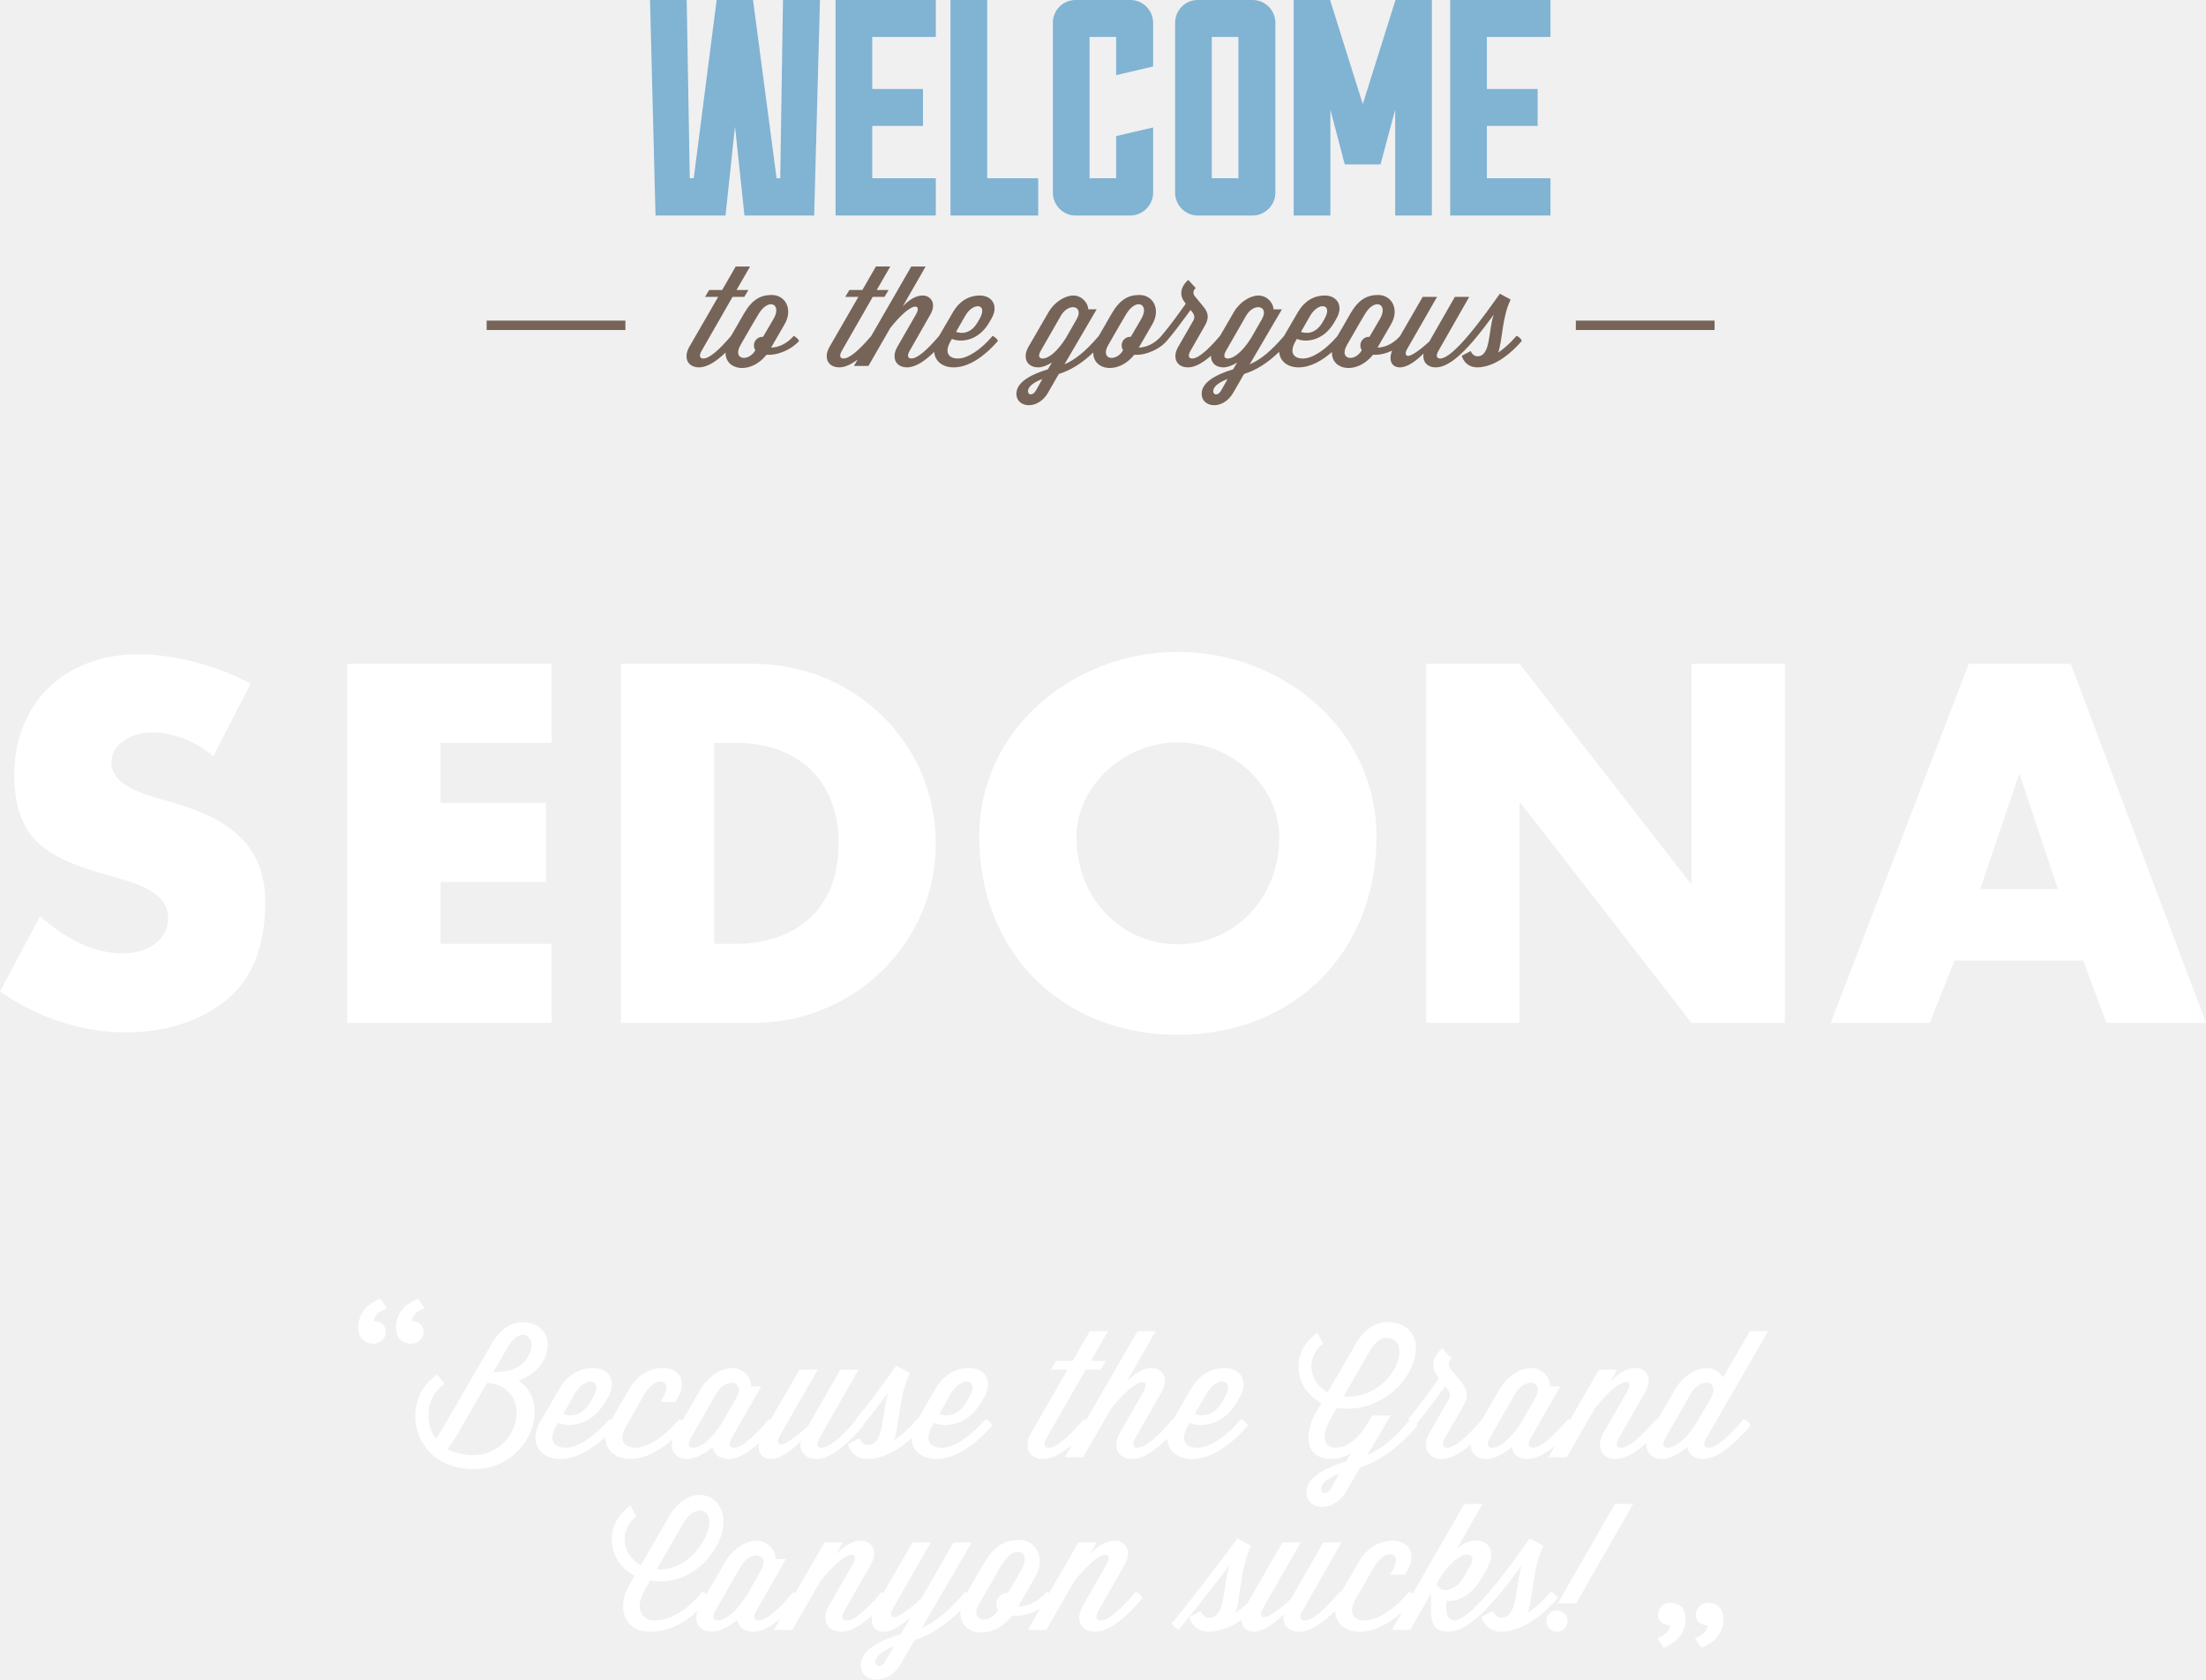
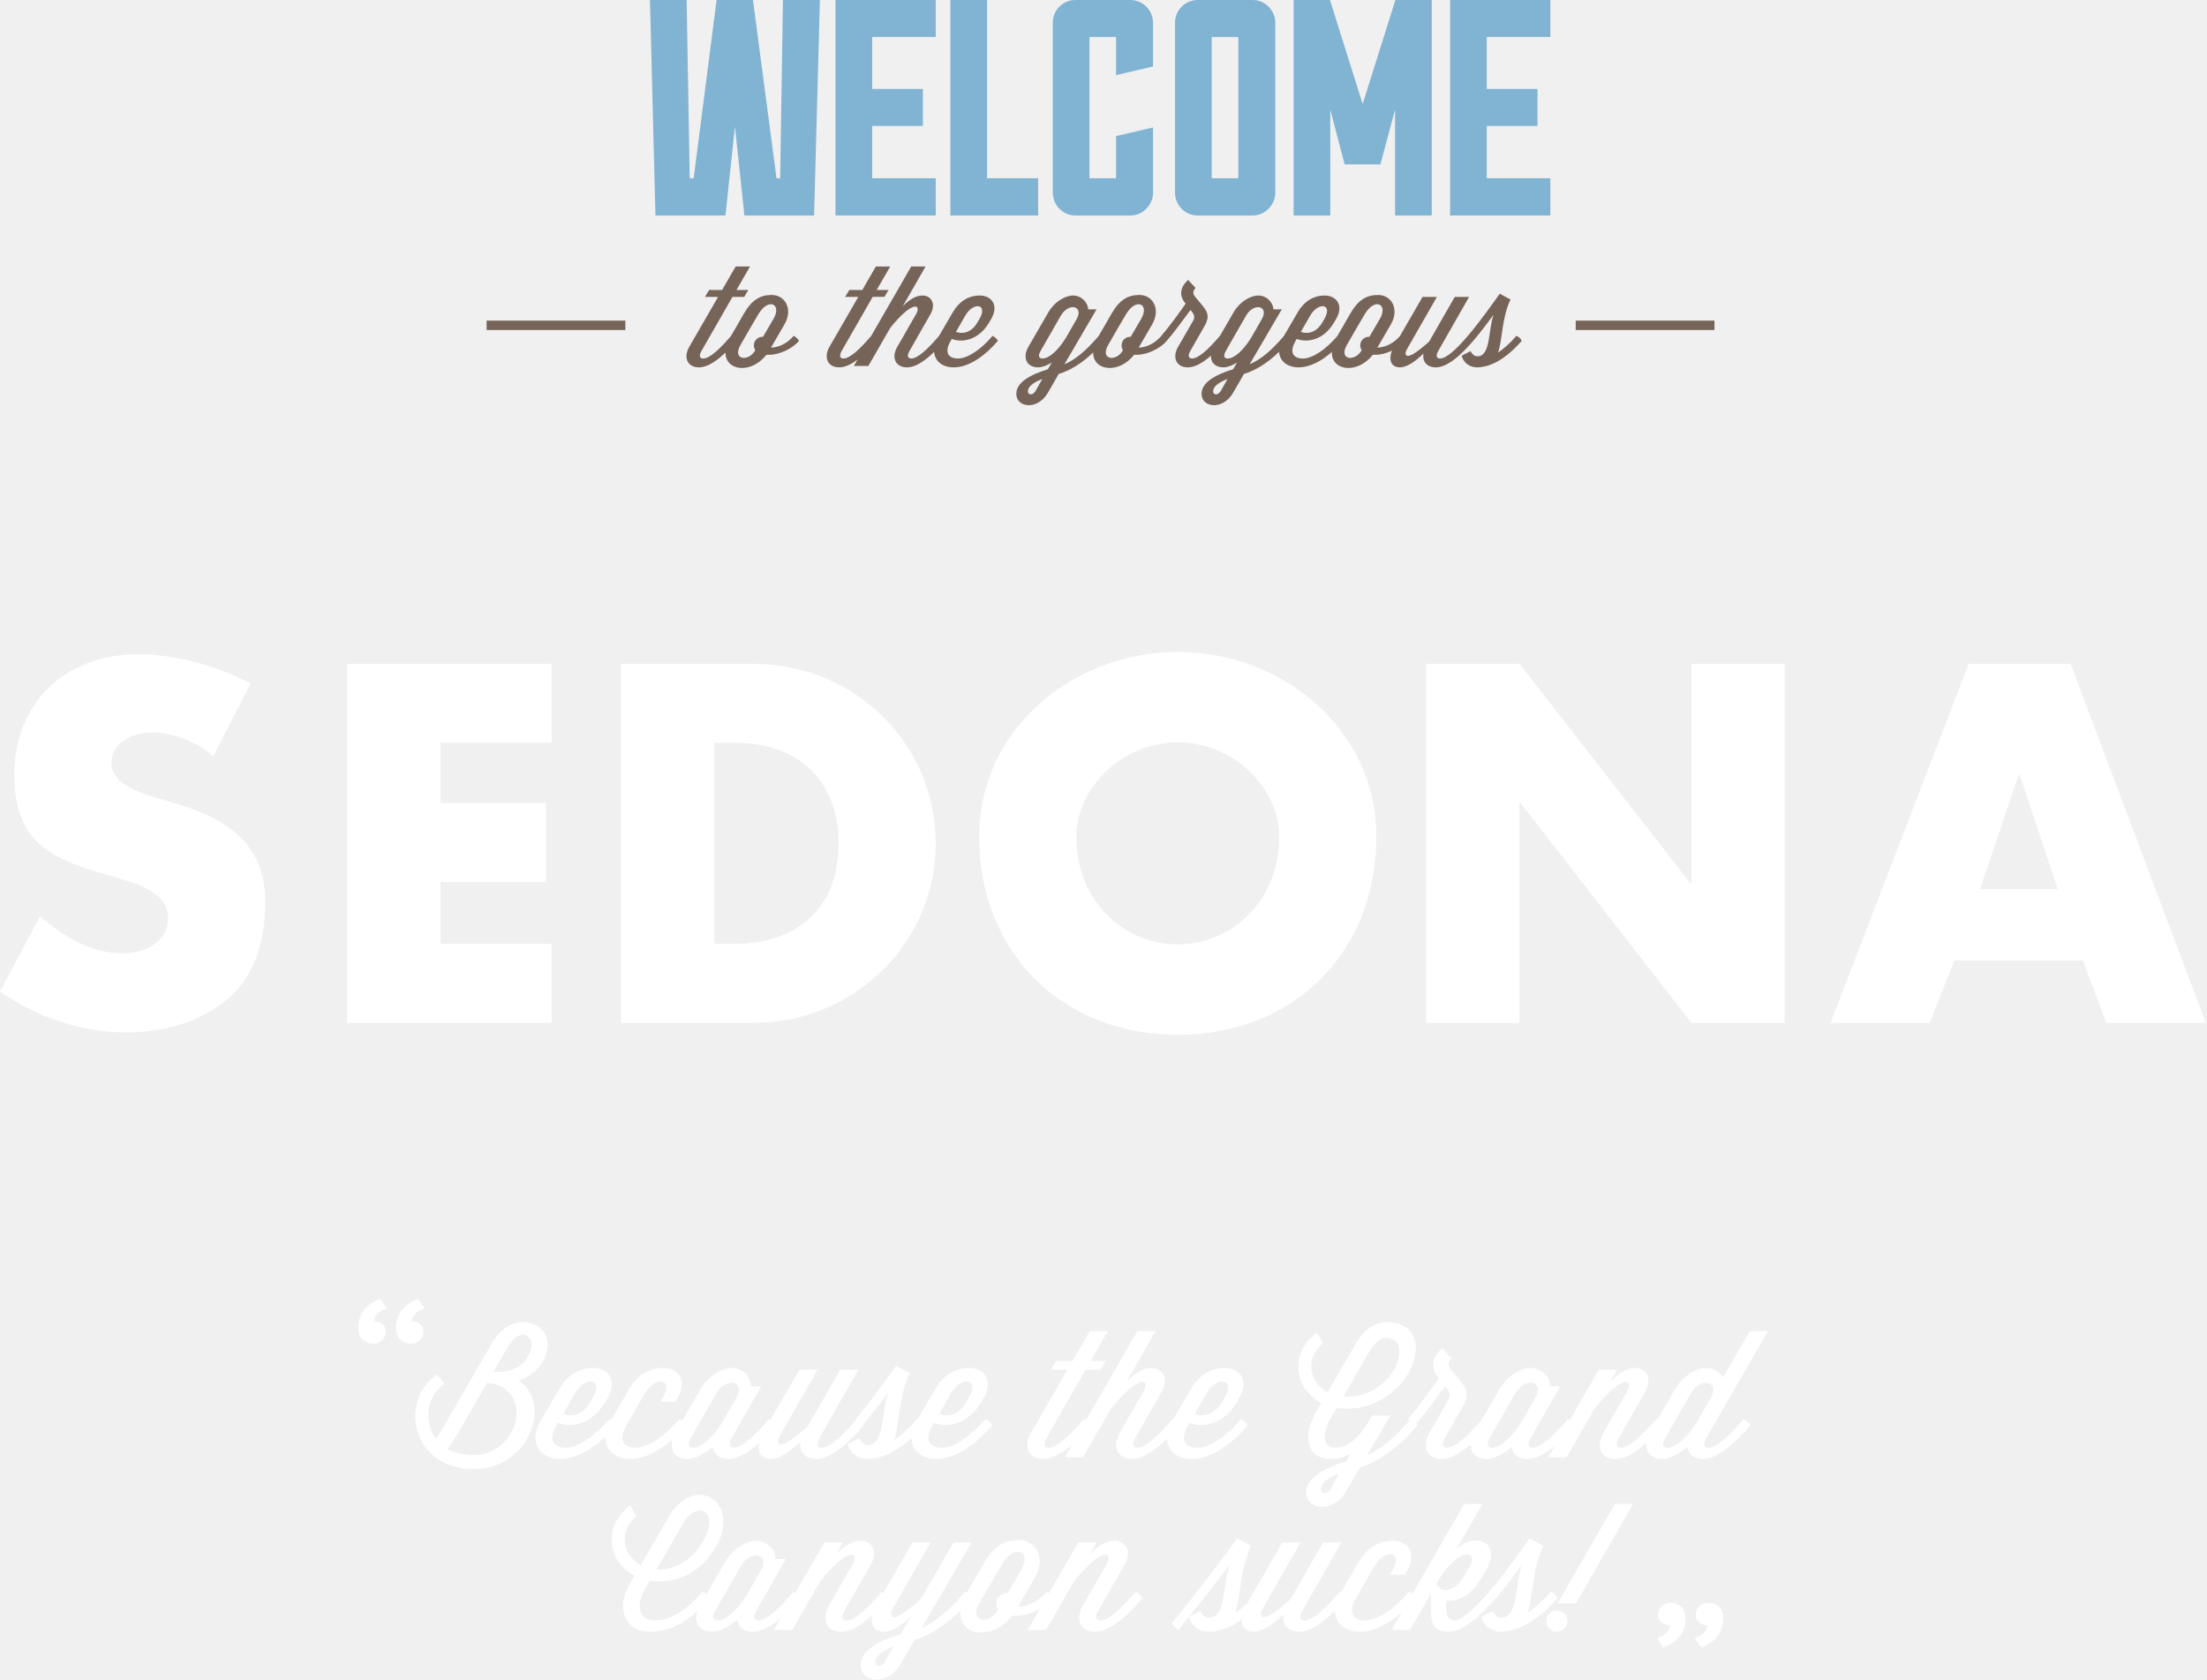
- <svg xmlns="http://www.w3.org/2000/svg" version="1.1" id="Layer_1" x="0px" y="0px" width="459.754px" height="350.074px" viewBox="0 0 459.754 350.074" enable-background="new 0 0 459.754 350.074" xml:space="preserve">
+ <svg xmlns="http://www.w3.org/2000/svg" version="1.1" id="text-sedona-index" x="0px" y="0px" viewBox="0 0 460 350" enable-background="new 0 0 459.754 350.074" xml:space="preserve">
  <g>
    <path fill="#766458" d="M165.422,70.001l-0.203,0.229c-1.353,1.469-3.022,2.188-4.521,2.217l2.822-4.865 c1.813-3.139,0.144-6.104-2.679-6.104c-2.303,0-4.088,0.92-5.815,3.916l-1.468,2.562l-1.227,2.098l-0.154,0.177 c-2.159,2.506-4.262,4.491-5.586,4.491c-0.662,0-1.037-0.461-0.346-1.641l6.422-11.201h2.446l0.864-1.44h-2.477l2.822-4.893h-2.994 l-2.822,4.895h-2.707l-0.864,1.44h2.735l-6.019,10.423c-1.267,2.217-0.374,4.262,2.044,4.262c1.739,0,3.662-1.309,5.512-3.084 c-0.006,3.816,5.297,4.562,8.539,0.463h0.661c1.785,0,4.606-1.094,6.134-2.907C166.342,70.634,165.825,70.174,165.422,70.001z M159.03,70.204h-0.145c-0.979,0-1.756,0.806-1.756,1.785c0,0.373,0.115,0.72,0.289,1.009l-0.029,0.057 c-1.411,2.419-4.838,1.958-3.053-1.151l2.274-3.944l1.44-2.447c2.102-3.569,4.98-2.159,3.166,0.95L159.03,70.204z" />
    <path fill="#766458" d="M206.877,70.001l-0.201,0.229c-2.16,2.506-4.924,4.491-7.025,4.491c-1.844,0-2.938-1.151-1.555-3.569 l0.287-0.52c1.93,0.807,5.558,0.432,7.804-3.455l0.432-0.749c1.612-2.764,0.058-4.837-2.39-4.837c-2.419,0-4.348,1.268-5.615,3.455 l-2.906,4.984l-0.173,0.199c-2.159,2.504-4.261,4.49-5.586,4.49c-0.661,0-1.036-0.461-0.346-1.641l4.319-7.571c1.295-2.274,0.059-3.916-1.612-3.916c-1.296,0-2.679,0.72-4.175,2.274l4.779-8.32h-2.994l-8.354,14.492l-0.168,0.191 c-2.159,2.506-4.261,4.491-5.586,4.491c-0.662,0-1.037-0.461-0.345-1.641l6.42-11.201h2.447l0.864-1.44h-2.476l2.822-4.893h-2.994 l-2.822,4.895h-2.706l-0.864,1.44h2.735l-6.019,10.423c-1.267,2.217-0.373,4.262,2.045,4.262c1.213,0,2.517-0.639,3.821-1.627 l-0.771,1.338h3.022l4.55-7.916c4.606-5.789,6.65-5.039,5.354-2.822l-3.888,6.767c-1.267,2.218-0.373,4.263,2.045,4.263 c1.781,0,3.757-1.375,5.646-3.217c0.145,1.864,1.653,3.217,4.055,3.217c3.396,0,6.766-2.649,9.242-5.529 C207.799,70.634,207.281,70.174,206.877,70.001z M201.176,65.797c1.729-2.965,4.781-2.477,2.996,0.634l-0.433,0.749 c-1.438,2.447-3.368,2.391-4.491,1.987L201.176,65.797z" />
    <path fill="#766458" d="M316.047,70.001l-0.201,0.229c-1.096,1.295-2.42,2.447-3.601,3.254c0.95-2.851,0.749-7.228,2.593-11.057 l-2.246-1.209c-1.238,1.699-3.944,5.615-6.651,8.782l0.001,0.001l-0.201,0.229c-2.158,2.506-4.261,4.491-5.586,4.491 c-0.662,0-1.036-0.461-0.345-1.641l6.392-11.201h-2.994l-5.326,9.3c-2.274,2.072-4.031,3.225-4.606,2.965 c-0.749-0.315,0-1.438,0.374-2.072l5.845-10.192H296.5l-4.695,8.124l-0.197,0.227c-1.354,1.469-3.023,2.188-4.521,2.217 l2.821-4.865c1.813-3.139,0.146-6.104-2.678-6.104c-2.304,0-4.089,0.92-5.815,3.916l-1.469,2.562l-1.227,2.097l-0.154,0.178 c-2.159,2.506-4.924,4.491-7.025,4.491c-1.843,0-2.938-1.151-1.555-3.569l0.288-0.52c1.929,0.807,5.558,0.432,7.803-3.455 l0.433-0.749c1.611-2.764,0.058-4.837-2.391-4.837c-2.419,0-4.348,1.268-5.615,3.455l-2.904,4.984l-0.174,0.199 c-2.477,2.851-4.606,4.691-6.969,5.699l6.709-11.459h-1.757c0-1.238-1.267-2.879-3.138-2.879c-1.612,0-3.858,1.268-5.126,3.455 l-2.871,4.957c-0.002-0.001-0.005-0.003-0.007-0.004l-0.201,0.23c-2.159,2.504-4.262,4.49-5.586,4.49 c-0.662,0-1.036-0.461-0.346-1.641l2.994-5.241c1.036-1.813,0.547-2.879-0.433-4.06l-1.67-2.017 c-0.433-0.547-0.433-1.151,0.173-1.728l-1.555-1.699c-1.699,1.525-1.844,3.225-0.777,4.607l0.26,0.346 c-1.324,1.872-3.109,4.404-5.068,6.709L242.059,70l-0.2,0.229c-1.354,1.467-3.022,2.188-4.521,2.217l2.82-4.866 c1.814-3.138,0.145-6.104-2.678-6.104c-2.303,0-4.088,0.922-5.814,3.916l-1.47,2.562l-1.228,2.101l-0.152,0.175 c-2.477,2.851-4.607,4.691-6.969,5.699l6.709-11.459h-1.756c0-1.238-1.267-2.879-3.139-2.879c-1.611,0-3.857,1.268-5.125,3.455 l-4.203,7.256c-1.268,2.217-0.375,4.262,2.043,4.262c0.836,0,1.844-0.375,2.852-1.008l-0.835,1.41 c-4.031,1.238-6.565,2.879-6.565,5.125c0,2.88,4.405,3.484,6.565-0.201l2.274-3.945c2.396-0.746,4.743-2.155,7.18-4.481 c-0.021,3.832,5.294,4.585,8.539,0.479h0.662c1.785,0,4.607-1.094,6.133-2.908l0,0c1.438-1.67,2.562-3.168,4.951-6.42l0.402,0.49 c0.374,0.489,0.52,1.094,0.174,1.698l-3.168,5.5c-1.268,2.218-0.375,4.263,2.045,4.263c1.518,0,3.176-0.998,4.801-2.431 c-0.049,1.392,0.879,2.431,2.598,2.431c0.835,0,1.843-0.375,2.852-1.009L257,76.966c-4.031,1.238-6.563,2.879-6.563,5.125 c0,2.88,4.405,3.483,6.563-0.201l2.274-3.944c2.44-0.762,4.83-2.215,7.315-4.617c0.133,1.875,1.646,3.236,4.057,3.236 c2.438,0,4.859-1.367,6.947-3.201c-0.117,3.92,5.267,4.721,8.541,0.58h0.662c0.938,0,2.158-0.309,3.33-0.856 c-0.806,2.081-0.063,3.478,1.649,3.478c1.642,0,3.483-1.498,4.923-2.879c-0.288,1.611,0.662,2.879,2.562,2.879c2.477,0,5.326-2.648,7.804-5.528l-0.001-0.001c1.697-1.959,3.195-4.059,4.261-5.469c-1.181,3.108-0.548,8.694-3.397,8.694 c-1.008,0-1.41-1.094-1.41-1.094l-1.872,0.979c0,0,0.547,2.42,3.282,2.42c0.287,0,0.548-0.029,0.834-0.06 c0.029,0,0.059-0.028,0.088-0.028c3.052-0.402,6.074-2.82,8.32-5.441C316.997,70.577,316.478,70.116,316.047,70.001z M273.064,65.797c1.728-2.965,4.778-2.477,2.993,0.634l-0.432,0.749c-1.439,2.447-3.369,2.391-4.492,1.987L273.064,65.797z M215.887,81.403c-0.633,1.123-1.641,0.951-1.641,0.145c0-0.777,0.721-1.67,2.994-2.562L215.887,81.403z M217.27,74.723 c-0.662,0-1.037-0.461-0.346-1.641l4.176-7.285c1.611-2.793,4.809-2.073,3.34,0.634l-2.273,3.974 C220.351,73.313,218.537,74.723,217.27,74.723z M235.667,70.204h-0.145c-0.979,0-1.756,0.806-1.756,1.785 c0,0.373,0.115,0.72,0.287,1.009l-0.028,0.057c-1.41,2.419-4.837,1.958-3.052-1.151l2.273-3.944l1.439-2.447 c2.104-3.569,4.98-2.159,3.168,0.95L235.667,70.204z M254.494,81.403c-0.634,1.123-1.642,0.951-1.642,0.145 c0-0.777,0.72-1.67,2.994-2.562L254.494,81.403z M255.875,74.723c-0.662,0-1.035-0.461-0.346-1.641l4.176-7.285 c1.612-2.793,4.809-2.073,3.34,0.634l-2.274,3.974C258.958,73.313,257.141,74.723,255.875,74.723z M285.415,70.204h-0.145 c-0.979,0-1.756,0.806-1.756,1.785c0,0.373,0.115,0.72,0.287,1.009l-0.028,0.057c-1.41,2.419-4.837,1.958-3.052-1.151l2.273-3.944 l1.439-2.447c2.103-3.569,4.98-2.159,3.168,0.95L285.415,70.204z" />
  </g>
  <rect x="101.422" y="66.823" fill="#766458" width="28.918" height="1.957" />
  <rect x="328.422" y="66.823" fill="#766458" width="28.918" height="1.957" />
  <g>
    <path fill="#81B3D3" d="M163.183,0h7.707l-1.209,44.918h-14.525l-1.975-18.545l-1.975,18.545h-14.589L135.471,0h7.645l0.637,37.152h0.828L149.359,0h7.581l4.906,37.152h0.765L163.183,0z" />
    <path fill="#81B3D3" d="M195.034,37.152v7.766h-20.896V0h20.896v7.7h-13.251v10.844h10.575v7.7h-10.575v10.908H195.034z" />
    <path fill="#81B3D3" d="M216.373,37.152v7.766h-18.283V0h7.646v37.152H216.373z" />
    <path fill="#81B3D3" d="M232.617,28.361l7.708-1.797v13.604c0,2.567-2.166,4.749-4.714,4.749h-11.469 c-2.611,0-4.713-2.182-4.713-4.749V4.749c0-2.632,2.103-4.749,4.713-4.749h11.468c2.548,0,4.714,2.117,4.714,4.749v9.112 l-7.708,1.796V7.7h-5.543v29.452h5.543L232.617,28.361L232.617,28.361z" />
    <path fill="#81B3D3" d="M261.089,0c2.549,0,4.715,2.117,4.715,4.749v35.42c0,2.567-2.166,4.749-4.715,4.749h-11.468 c-2.61,0-4.714-2.182-4.714-4.749V4.749c0-2.631,2.104-4.749,4.714-4.749H261.089z M258.095,7.7h-5.543v29.452h5.543V7.7z" />
    <path fill="#81B3D3" d="M290.837,0h7.58v44.918h-7.645V22.844l-3.059,11.422h-7.453l-2.994-11.422v22.074h-7.646V0h7.581 l6.816,21.688L290.837,0z" />
    <path fill="#81B3D3" d="M323.134,37.152v7.766h-20.896V0h20.896v7.7h-13.252v10.844h10.575v7.7h-10.575v10.908H323.134z" />
  </g>
  <g>
    <path fill="#FFFFFF" d="M44.467,157.61c-3.572-2.979-8.139-4.963-12.902-4.963c-3.572,0-8.338,2.084-8.338,6.253 c0,4.368,5.261,6.055,8.636,7.146l4.964,1.489c10.422,3.077,18.461,8.337,18.461,20.447c0,7.445-1.787,15.088-7.742,20.15 c-5.855,4.963-13.697,7.047-21.24,7.047c-9.43,0-18.661-3.176-26.305-8.537l8.338-15.682c4.865,4.268,10.621,7.742,17.271,7.742 c4.566,0,9.43-2.283,9.43-7.545c0-5.459-7.643-7.344-11.812-8.535c-12.208-3.475-20.249-6.65-20.249-21.143 c0-15.188,10.818-25.112,25.807-25.112c7.543,0,16.775,2.382,23.426,6.154L44.467,157.61z" />
    <path fill="#FFFFFF" d="M91.832,154.831v12.506h21.937v16.479H91.832v12.9h23.127v16.479H72.377v-74.84h42.582v16.477H91.832z" />
    <path fill="#FFFFFF" d="M129.418,138.354h27.594c20.844,0,38.016,16.377,38.016,37.42c0,21.041-17.271,37.42-38.016,37.42h-27.594 V138.354z M148.873,196.718h4.367c11.612,0,21.539-6.352,21.539-20.943c0-13.4-8.834-20.943-21.341-20.943h-4.565V196.718z" />
    <path fill="#FFFFFF" d="M286.874,174.385c0,24.219-17.371,41.292-41.393,41.292c-24.02,0-41.391-17.072-41.391-41.292 c0-22.632,19.852-38.513,41.391-38.513S286.874,151.753,286.874,174.385z M224.34,174.484c0,12.904,9.529,22.333,21.141,22.333 c11.613,0,21.143-9.43,21.143-22.333c0-10.323-9.527-19.752-21.143-19.752C233.868,154.732,224.34,164.162,224.34,174.484z" />
    <path fill="#FFFFFF" d="M297.239,138.354h19.455l35.635,45.758h0.197v-45.758h19.453v74.84h-19.453l-35.635-45.857h-0.197v45.857 h-19.455V138.354z" />
    <path fill="#FFFFFF" d="M407.346,200.192l-5.16,13.002H381.54l28.785-74.84h21.242l28.188,74.84H439.01l-4.863-13.002H407.346z M420.946,161.481h-0.199l-8.039,23.823h16.178L420.946,161.481z" />
  </g>
  <g>
    <path fill="#FFFFFF" d="M108.081,287.741c7.658-2.589,8.242-12.181,0.693-12.181c-2.079,0-4.559,1.459-6.272,4.449L92.29,297.66 c-0.475,0.839-0.947,1.532-1.458,2.151c-2.626-3.61-1.86-9.007,1.823-11.378l-1.532-1.934c-7.95,5.069-5.616,19.693,7.659,19.693 C110.124,306.194,115.375,292.592,108.081,287.741z M98.709,303.276c-2.261,0-4.048-0.511-5.47-1.312 c0.656-0.767,1.312-1.715,1.896-2.699l6.381-11.05l1.021,0.108C111.437,290.185,107.899,303.276,98.709,303.276z M102.793,285.99 l3.063-5.251c2.771-4.776,6.309-1.969,4.412,1.604C108.812,285.078,106.659,285.917,102.793,285.99z" />
    <path fill="#FFFFFF" d="M140.161,300.002c-0.629,2.248,0.572,4.076,3.146,4.076c1.531,0,3.428-0.984,5.25-2.479 c0.184,1.459,1.351,2.479,3.283,2.479c2.02,0,4.234-1.395,6.393-3.357c-0.42,2.048,0.541,3.357,2.41,3.357 c2.08,0,4.414-1.896,6.236-3.646c-0.365,2.042,0.84,3.646,3.246,3.646c3.137,0,6.747-3.354,9.883-7.002 c-0.025-0.05-0.068-0.102-0.101-0.151c2.097-2.438,3.946-5.026,5.269-6.777c-1.496,3.938-0.693,11.014-4.305,11.014 c-1.275,0-1.787-1.386-1.787-1.386l-2.371,1.24c0,0,0.693,3.062,4.157,3.062c0.365,0,0.692-0.037,1.058-0.072 c0.037,0,0.073-0.036,0.109-0.036c2.786-0.368,5.55-2.064,7.943-4.225c0.058,2.495,1.994,4.333,5.145,4.333 c4.303,0,8.57-3.354,11.707-7.002c-0.255-0.511-0.912-1.094-1.422-1.312l-0.255,0.292c-2.735,3.172-6.236,5.688-8.897,5.688 c-2.334,0-3.721-1.459-1.97-4.521l0.365-0.657c2.442,1.021,7.038,0.547,9.883-4.376l0.547-0.948 c2.042-3.501,0.073-6.127-3.026-6.127c-3.063,0-5.508,1.605-7.111,4.376l-3.684,6.318c-0.035-0.012-0.07-0.037-0.104-0.046 l-0.255,0.292c-1.387,1.641-3.063,3.1-4.559,4.121c1.203-3.61,0.948-9.153,3.282-14.004l-2.844-1.532 c-1.568,2.151-4.996,7.111-8.425,11.123c0.033,0.046,0.074,0.091,0.111,0.138l-0.136,0.154c-2.735,3.172-5.397,5.688-7.075,5.688 c-0.838,0-1.312-0.583-0.438-2.079l8.096-14.187h-3.793l-6.747,11.779c-2.881,2.626-5.104,4.084-5.835,3.756 c-0.947-0.401,0-1.823,0.475-2.625l7.402-12.91h-3.793l-6.036,10.446c-0.098-0.061-0.196-0.123-0.288-0.162l-0.255,0.292 c-2.735,3.172-5.397,5.688-7.075,5.688c-0.838,0-1.312-0.583-0.438-2.079l6.127-10.722h-2.152c0.146-1.605-1.494-3.83-3.975-3.83 c-2.042,0-4.887,1.605-6.491,4.376l-3.846,6.637c-0.195-0.151-0.394-0.285-0.577-0.364l-0.255,0.292 c-2.735,3.172-6.236,5.688-8.897,5.688c-2.334,0-3.721-1.459-1.971-4.521l3.902-6.783c2.188-3.756,6.054-3.136,3.791,0.802 l-0.547,0.948h3.101l0.547-0.948c2.042-3.501,0.073-6.127-3.026-6.127c-3.063,0-5.508,1.605-7.111,4.376l-3.77,6.467 c-0.119-0.077-0.236-0.146-0.348-0.194l-0.255,0.292c-2.735,3.172-6.236,5.688-8.897,5.688c-2.335,0-3.721-1.459-1.971-4.521 l0.365-0.657c2.443,1.021,7.039,0.547,9.883-4.376l0.547-0.948c2.042-3.501,0.073-6.127-3.027-6.127 c-3.062,0-5.507,1.605-7.11,4.376l-3.976,6.819c-2.371,4.048-0.328,7.768,4.157,7.768c3.341,0,6.657-2.023,9.442-4.635 c-0.098,2.646,1.865,4.635,5.141,4.635C134.433,304.078,137.509,302.338,140.161,300.002z M198.19,290.439 c2.188-3.756,6.054-3.136,3.791,0.802l-0.547,0.948c-1.822,3.1-4.267,3.027-5.688,2.516L198.19,290.439z M143.999,299.666 l5.288-9.227c2.042-3.538,6.09-2.626,4.229,0.802l-2.953,5.18c-2.297,3.609-4.56,5.323-6.127,5.323 C143.599,301.744,143.124,301.161,143.999,299.666z M119.815,290.439c2.188-3.756,6.054-3.136,3.791,0.802l-0.547,0.948 c-1.822,3.1-4.267,3.027-5.688,2.516L119.815,290.439z" />
    <path fill="#FFFFFF" d="M248.399,304.078c4.303,0,8.571-3.354,11.706-7.002c-0.254-0.511-0.91-1.094-1.422-1.312l-0.254,0.292 c-2.736,3.172-6.236,5.688-8.899,5.688c-2.334,0-3.721-1.459-1.971-4.521l0.365-0.657c2.444,1.021,7.038,0.547,9.883-4.376 l0.547-0.948c2.043-3.501,0.074-6.127-3.027-6.127c-3.061,0-5.505,1.605-7.11,4.376l-3.693,6.336 c-0.037-0.019-0.077-0.048-0.113-0.063l-0.256,0.292c-2.734,3.172-5.396,5.688-7.074,5.688c-0.839,0-1.312-0.583-0.438-2.079 l5.47-9.591c1.642-2.881,0.073-4.96-2.042-4.96c-1.643,0-3.393,0.912-5.288,2.881l6.054-10.54h-3.793l-10.697,18.56 c-0.147-0.104-0.297-0.192-0.434-0.251l-0.256,0.292c-2.735,3.172-5.396,5.688-7.075,5.688c-0.838,0-1.312-0.583-0.438-2.079 l8.133-14.187h3.101l1.095-1.823h-3.137l3.574-6.2h-3.793l-3.574,6.2h-3.428l-1.094,1.823h3.463l-7.622,13.204 c-1.604,2.808-0.474,5.396,2.589,5.396c1.885,0,3.941-1.216,5.962-2.975l-1.504,2.61h3.83l5.762-10.029 c5.835-7.33,8.425-6.382,6.783-3.574l-4.923,8.571c-1.604,2.808-0.475,5.396,2.589,5.396c2.305,0,4.864-1.812,7.304-4.221 C243.365,302.297,245.295,304.078,248.399,304.078z M251.462,290.439c2.188-3.756,6.055-3.136,3.793,0.802l-0.547,0.948 c-1.824,3.1-4.268,3.027-5.69,2.516L251.462,290.439z" />
    <path fill="#FFFFFF" d="M363.417,295.765l-0.256,0.292c-2.732,3.172-5.396,5.688-7.074,5.688c-0.838,0-1.312-0.583-0.438-2.079 l12.838-22.209h-3.793l-5.58,9.628c-0.656-1.058-1.896-1.97-3.465-1.97c-2.043,0-4.887,1.605-6.492,4.376l-3.711,6.406 c-0.08-0.047-0.162-0.101-0.236-0.133l-0.256,0.292c-2.734,3.172-5.396,5.688-7.074,5.688c-0.84,0-1.312-0.583-0.438-2.079 l5.469-9.591c1.643-2.881,0.074-4.96-2.041-4.96c-1.643,0-3.355,0.875-5.252,2.845l1.422-2.479h-3.793l-6.061,10.487 c-0.123-0.081-0.246-0.153-0.361-0.203l-0.256,0.292c-2.734,3.172-5.396,5.688-7.074,5.688c-0.838,0-1.312-0.583-0.438-2.079 l6.127-10.722h-2.152c0.146-1.604-1.494-3.83-3.975-3.83c-2.043,0-4.889,1.605-6.492,4.376l-3.666,6.329l-0.207,0.235 c-2.734,3.172-5.396,5.688-7.074,5.688c-0.838,0-1.312-0.583-0.438-2.079l3.793-6.637c1.312-2.298,0.691-3.646-0.547-5.142 l-2.115-2.554c-0.547-0.692-0.547-1.458,0.219-2.188l-1.969-2.151c-2.152,1.934-2.334,4.084-0.986,5.835l0.33,0.438 c-1.678,2.371-3.939,5.58-6.42,8.497c0.074,0.107,0.164,0.215,0.258,0.321c-3.125,3.593-5.781,5.918-8.762,7.191l4.812-8.242 h-3.793l-0.4,0.657c-2.006,3.537-4.305,6.054-7.258,6.054c-2.59,0-3.062-2.589-0.803-6.455l1.059-1.859 c0.691,0.108,1.387,0.183,2.15,0.183c13.494,0,20.021-18.052,8.135-18.052c-2.08,0-4.561,1.459-6.273,4.449l-5.908,10.175 c-2.225-1.167-3.391-3.282-3.391-5.397c0-1.75,0.803-3.501,2.441-4.776l-1.238-2.226c-2.699,1.934-3.902,4.522-3.902,7.075 c0,3.027,1.715,5.944,4.777,7.549l-1.131,1.97c-2.662,4.595-2.188,9.7,3.174,9.7c1.604,0,2.953-0.474,4.121-1.204l-0.986,1.715 c-5.141,1.567-8.314,3.646-8.314,6.49c0,3.647,5.58,4.413,8.314-0.255l2.918-4.996c3.939-1.239,7.805-3.938,11.963-8.752 c-0.059-0.117-0.143-0.237-0.236-0.356c1.684-1.979,3.113-3.889,5.971-7.775l0.51,0.62c0.475,0.62,0.656,1.386,0.219,2.152 l-4.012,6.963c-1.605,2.808-0.475,5.396,2.59,5.396c1.906,0,3.988-1.244,6.033-3.036c-0.045,1.745,1.148,3.036,3.311,3.036 c1.531,0,3.428-0.984,5.25-2.479c0.184,1.459,1.352,2.479,3.283,2.479c1.816,0,3.791-1.129,5.742-2.785l-1.398,2.421h3.828 l5.799-10.103c5.799-7.257,8.389-6.309,6.746-3.501l-4.922,8.571c-1.604,2.808-0.475,5.396,2.588,5.396 c2.018,0,4.227-1.388,6.381-3.346c-0.201,1.901,1.008,3.346,3.295,3.346c1.531,0,3.428-0.984,5.252-2.479 c0.182,1.459,1.35,2.479,3.281,2.479c3.137,0,6.746-3.354,9.883-7.002C364.585,296.566,363.929,295.982,363.417,295.765z M285.455,281.614c1.131-1.933,2.371-2.771,3.43-2.771c6.018,0,1.787,12.253-8.133,12.253h-0.766L285.455,281.614z M277.396,310.205c-0.801,1.422-2.078,1.204-2.078,0.184c0-0.985,0.875-2.115,3.793-3.246L277.396,310.205z M317.089,296.421 c-2.299,3.609-4.559,5.323-6.127,5.323c-0.84,0-1.312-0.583-0.438-2.079l5.287-9.227c2.043-3.538,6.09-2.626,4.23,0.802 L317.089,296.421z M353.791,296.201c-2.299,3.756-4.633,5.543-6.236,5.543c-0.838,0-1.312-0.583-0.438-2.079l5.287-9.227 c2.043-3.538,6.09-2.626,4.23,0.802h0.035L353.791,296.201z" />
    <path fill="#FFFFFF" d="M236.713,331.764l-0.255,0.293c-2.734,3.172-5.396,5.688-7.074,5.688c-0.84,0-1.312-0.583-0.438-2.079 l5.471-9.591c1.642-2.881,0.072-4.96-2.043-4.96c-1.642,0-3.354,0.875-5.251,2.845l1.422-2.479h-3.793l-6.111,10.574 c-0.166-0.119-0.332-0.226-0.484-0.291l-0.256,0.293c-1.713,1.858-3.829,2.771-5.725,2.808l3.573-6.163 c2.297-3.976,0.183-7.73-3.392-7.73c-2.918,0-5.178,1.167-7.367,4.96l-1.86,3.245l-1.626,2.781 c-0.117-0.075-0.234-0.146-0.343-0.192l-0.255,0.293c-3.137,3.608-5.799,5.942-8.789,7.221l10.395-17.797h-3.793l-6.709,11.67 c-2.918,2.698-5.179,4.193-5.908,3.865c-0.948-0.4,0-1.823,0.474-2.625l7.403-12.91h-3.793l-6.051,10.47 c-0.113-0.071-0.227-0.142-0.332-0.187l-0.255,0.293c-2.735,3.172-5.397,5.688-7.075,5.688c-0.838,0-1.312-0.583-0.438-2.079 l5.47-9.591c1.642-2.881,0.073-4.96-2.042-4.96c-1.641,0-3.355,0.875-5.251,2.845l1.423-2.479h-3.794l-6.062,10.486 c-0.123-0.081-0.246-0.153-0.36-0.203l-0.255,0.293c-2.734,3.172-5.396,5.688-7.075,5.688c-0.838,0-1.312-0.583-0.438-2.079 l6.128-10.721h-2.152c0.146-1.604-1.495-3.83-3.976-3.83c-2.041,0-4.887,1.605-6.49,4.377l-3.918,6.763 c-0.26-0.235-0.559-0.417-0.831-0.49l-0.255,0.293c-2.735,3.172-6.09,5.688-9.848,5.688c-2.588,0-4.156-2.589-1.896-6.455 l1.058-1.859c0.693,0.108,1.387,0.184,2.151,0.184c4.048,0,8.644-2.08,11.634-7.295c1.057-1.859,1.531-3.609,1.531-5.104 c0-3.429-2.225-5.652-5.032-5.652c-2.079,0-4.559,1.459-6.272,4.449l-5.908,10.175c-2.225-1.167-3.393-3.282-3.393-5.397 c0-1.75,0.803-3.501,2.443-4.776l-1.24-2.226c-2.699,1.935-3.902,4.521-3.902,7.075c0,3.026,1.715,5.944,4.777,7.549l-1.13,1.971 c-2.661,4.595-1.094,9.699,4.267,9.699c4.242,0,7.354-1.889,9.969-4.372c-0.826,2.384,0.374,4.372,3.059,4.372 c1.532,0,3.428-0.984,5.252-2.479c0.182,1.459,1.35,2.479,3.281,2.479c1.816,0,3.792-1.129,5.742-2.783l-1.398,2.42h3.829 l5.798-10.103c5.799-7.258,8.389-6.31,6.748-3.502l-4.923,8.568c-1.604,2.809-0.474,5.396,2.589,5.396 c2.041,0,4.282-1.425,6.465-3.423c-0.455,2.086,0.508,3.423,2.397,3.423c1.824,0,3.901-1.531,5.616-3.062l-2.079,3.574 c-5.142,1.53-8.351,3.646-8.351,6.49c0,3.647,5.58,4.413,8.313-0.255l2.917-4.996c3.171-0.998,6.297-2.965,9.562-6.195 c-0.523,5.297,6.533,6.505,10.787,1.126h0.838c1.385,0,3.26-0.523,4.953-1.455l-2.55,4.41h3.83l5.798-10.103 c5.799-7.258,8.389-6.31,6.747-3.502l-4.923,8.571c-1.604,2.809-0.475,5.396,2.59,5.396c3.137,0,6.746-3.354,9.883-7.002 C237.88,332.566,237.224,331.982,236.713,331.764z M142.326,317.614c1.13-1.933,2.371-2.771,3.428-2.771 c1.423,0,2.079,0.947,2.079,2.334c0,3.538-4.303,9.919-10.211,9.919h-0.766L142.326,317.614z M155.681,332.421 c-2.297,3.609-4.559,5.323-6.127,5.323c-0.838,0-1.312-0.583-0.438-2.079l5.288-9.227c2.042-3.537,6.09-2.625,4.229,0.803 L155.681,332.421z M184.532,346.204c-0.803,1.423-2.079,1.204-2.079,0.185c0-0.985,0.912-2.115,3.829-3.246L184.532,346.204z M210.06,332.02h-0.184c-1.24,0-2.225,1.021-2.225,2.262c0,0.475,0.146,0.911,0.365,1.275l-0.037,0.073 c-1.786,3.062-6.127,2.479-3.865-1.459l2.881-4.996l1.823-3.101c2.663-4.521,6.309-2.734,4.012,1.204L210.06,332.02z" />
    <path fill="#FFFFFF" d="M324.621,333.077c-0.219-0.583-0.875-1.167-1.422-1.312l-0.256,0.293c-1.387,1.641-3.064,3.1-4.559,4.12 c1.203-3.61,0.947-9.153,3.281-14.004l-2.846-1.532c-1.566,2.151-4.996,7.111-8.424,11.123c0.006,0.01,0.016,0.018,0.021,0.025 c-0.016-0.007-0.031-0.02-0.047-0.025l-0.254,0.293c-2.736,3.172-5.396,5.688-7.076,5.688c-0.838,0-1.641-0.839-1.641-2.553v-1.568 c2.662,0.328,5.471-1.423,7.258-4.521l1.021-1.75c3.535-6.054-2.227-8.061-6.092-4.521l5.396-9.373h-3.793l-10.816,18.767 c-0.229-0.195-0.475-0.364-0.693-0.459l-0.256,0.293c-2.734,3.172-6.236,5.688-8.898,5.688c-2.334,0-3.719-1.459-1.969-4.521 l3.9-6.783c2.189-3.756,6.055-3.136,3.793,0.803l-0.547,0.948h3.102l0.547-0.948c2.041-3.501,0.072-6.127-3.027-6.127 c-3.062,0-5.508,1.605-7.111,4.377l-3.732,6.404c-0.078-0.047-0.16-0.101-0.234-0.133l-0.256,0.293 c-2.734,3.172-5.396,5.688-7.074,5.688c-0.84,0-1.312-0.583-0.438-2.079l8.096-14.186h-3.793l-6.746,11.779 c-2.883,2.625-5.105,4.084-5.836,3.756c-0.947-0.4,0-1.823,0.475-2.625l7.402-12.91h-3.793l-7.365,12.744 c-0.82,0.746-1.658,1.413-2.449,1.952c1.203-3.61,0.947-9.153,3.281-14.004l-2.844-1.532c-1.568,2.151-10.321,13.75-13.75,17.761 c0.327,0.474,0.876,0.948,1.423,1.313c2.15-2.48,9.372-11.779,10.723-13.566c-1.496,3.938-0.693,11.014-4.305,11.014 c-1.275,0-1.787-1.387-1.787-1.387l-2.37,1.24c0,0,0.692,3.062,4.157,3.062c0.365,0,0.693-0.036,1.059-0.072 c0.035,0,0.072-0.036,0.107-0.036c1.928-0.255,3.842-1.143,5.631-2.379c-0.012,1.542,0.92,2.487,2.51,2.487 c2.076,0,4.412-1.896,6.234-3.646c-0.363,2.043,0.838,3.646,3.246,3.646c2.355,0,4.979-1.893,7.467-4.38 c0.033,2.52,1.975,4.38,5.145,4.38c3.078,0,6.137-1.72,8.775-4.031l-2.113,3.668h3.83l4.34-7.55v3.026 c0,3.245,0.619,4.887,3.682,4.887c3.137,0,6.748-3.354,9.885-7.002c-0.006-0.011-0.018-0.021-0.021-0.034 c0.016,0.013,0.031,0.023,0.047,0.034c2.152-2.479,4.049-5.142,5.396-6.929c-1.494,3.938-0.691,11.014-4.303,11.014 c-1.275,0-1.787-1.387-1.787-1.387l-2.371,1.24c0,0,0.693,3.062,4.158,3.062c0.363,0,0.691-0.036,1.059-0.072 c0.035,0,0.07-0.036,0.107-0.036C317.947,339.458,321.777,336.396,324.621,333.077z M299.433,330.086l1.094-1.896 c4.377-6.091,7.367-4.413,6.018-2.115l-1.822,3.136C303.589,331.181,300.271,332.566,299.433,330.086z" />
    <path fill="#FFFFFF" d="M324.474,335.665c-1.24,0-2.189,0.984-2.189,2.226s0.949,2.188,2.189,2.188 c1.238,0,2.225-0.947,2.225-2.188S325.712,335.665,324.474,335.665z" />
    <polygon fill="#FFFFFF" points="324.656,334.171 328.486,334.171 340.373,313.456 336.582,313.456  " />
  </g>
  <g>
    <path fill="#FFFFFF" d="M80.412,277.581c0,0.293-0.058,0.587-0.169,0.879c-0.113,0.295-0.282,0.56-0.507,0.797 c-0.226,0.236-0.503,0.428-0.829,0.574c-0.327,0.147-0.694,0.221-1.1,0.221c-0.451,0-0.886-0.084-1.303-0.253 c-0.417-0.171-0.771-0.412-1.064-0.729c-0.25-0.293-0.44-0.643-0.575-1.049c-0.136-0.406-0.203-0.834-0.203-1.285 c0-0.855,0.151-1.646,0.457-2.368c0.304-0.722,0.737-1.363,1.302-1.928c0.248-0.248,0.529-0.479,0.846-0.694 c0.315-0.213,0.614-0.394,0.896-0.541c0.281-0.146,0.523-0.264,0.727-0.354c0.203-0.09,0.328-0.146,0.373-0.169l1.353,1.996 c-0.249,0.09-0.524,0.209-0.829,0.354c-0.305,0.147-0.592,0.327-0.861,0.541c-0.271,0.214-0.496,0.468-0.678,0.761 c-0.18,0.293-0.281,0.633-0.304,1.016c0.653,0,1.229,0.191,1.725,0.575C80.164,276.308,80.412,276.86,80.412,277.581z M88.278,277.581c0,0.293-0.057,0.587-0.17,0.879c-0.112,0.293-0.281,0.559-0.506,0.796c-0.227,0.236-0.502,0.429-0.83,0.574 c-0.327,0.147-0.693,0.221-1.1,0.221c-0.451,0-0.885-0.084-1.302-0.253c-0.417-0.17-0.772-0.411-1.065-0.728 c-0.248-0.293-0.439-0.643-0.574-1.049s-0.203-0.834-0.203-1.285c0-0.855,0.152-1.646,0.457-2.368 c0.304-0.722,0.738-1.363,1.302-1.928c0.248-0.248,0.528-0.479,0.847-0.693c0.314-0.214,0.613-0.394,0.896-0.541 c0.282-0.146,0.524-0.265,0.728-0.354s0.327-0.146,0.372-0.169l1.353,1.996c-0.248,0.09-0.523,0.209-0.828,0.354 c-0.305,0.147-0.592,0.327-0.863,0.541s-0.496,0.468-0.676,0.761c-0.182,0.293-0.282,0.632-0.305,1.016 c0.653,0,1.229,0.191,1.725,0.575C88.03,276.308,88.278,276.86,88.278,277.581z" />
  </g>
  <g>
    <path fill="#FFFFFF" d="M353.439,336.523c0-0.294,0.057-0.588,0.168-0.88c0.113-0.294,0.283-0.559,0.508-0.795 c0.227-0.237,0.502-0.43,0.828-0.575c0.328-0.146,0.693-0.22,1.1-0.22c0.451,0,0.887,0.085,1.303,0.253 c0.418,0.17,0.771,0.412,1.064,0.729c0.25,0.293,0.441,0.644,0.576,1.048c0.135,0.406,0.203,0.834,0.203,1.286 c0,0.855-0.152,1.646-0.457,2.367s-0.738,1.364-1.303,1.928c-0.248,0.248-0.529,0.479-0.848,0.693 c-0.312,0.215-0.611,0.395-0.895,0.541c-0.281,0.146-0.523,0.266-0.729,0.355c-0.203,0.089-0.324,0.146-0.371,0.17l-1.354-1.996 c0.248-0.09,0.523-0.209,0.828-0.355c0.305-0.146,0.592-0.327,0.863-0.541c0.27-0.215,0.496-0.469,0.676-0.762 c0.182-0.293,0.283-0.631,0.305-1.014c-0.654,0-1.229-0.192-1.725-0.576C353.687,337.797,353.439,337.243,353.439,336.523z M345.572,336.523c0-0.294,0.057-0.588,0.17-0.88c0.113-0.294,0.281-0.559,0.506-0.795c0.227-0.237,0.504-0.43,0.83-0.575 c0.326-0.146,0.693-0.22,1.1-0.22c0.451,0,0.885,0.085,1.303,0.253c0.416,0.17,0.771,0.412,1.064,0.729 c0.248,0.293,0.439,0.644,0.574,1.048c0.137,0.406,0.203,0.834,0.203,1.286c0,0.855-0.152,1.646-0.457,2.367 c-0.303,0.722-0.738,1.364-1.301,1.928c-0.248,0.248-0.529,0.479-0.846,0.693c-0.318,0.214-0.615,0.395-0.896,0.541 c-0.281,0.146-0.523,0.266-0.729,0.355c-0.203,0.089-0.326,0.146-0.371,0.17l-1.355-1.996c0.25-0.09,0.525-0.209,0.83-0.355 c0.305-0.146,0.592-0.327,0.861-0.541c0.271-0.215,0.496-0.469,0.678-0.762c0.18-0.293,0.281-0.631,0.305-1.014 c-0.652,0-1.229-0.192-1.727-0.576C345.82,337.797,345.572,337.243,345.572,336.523z" />
  </g>
</svg>
